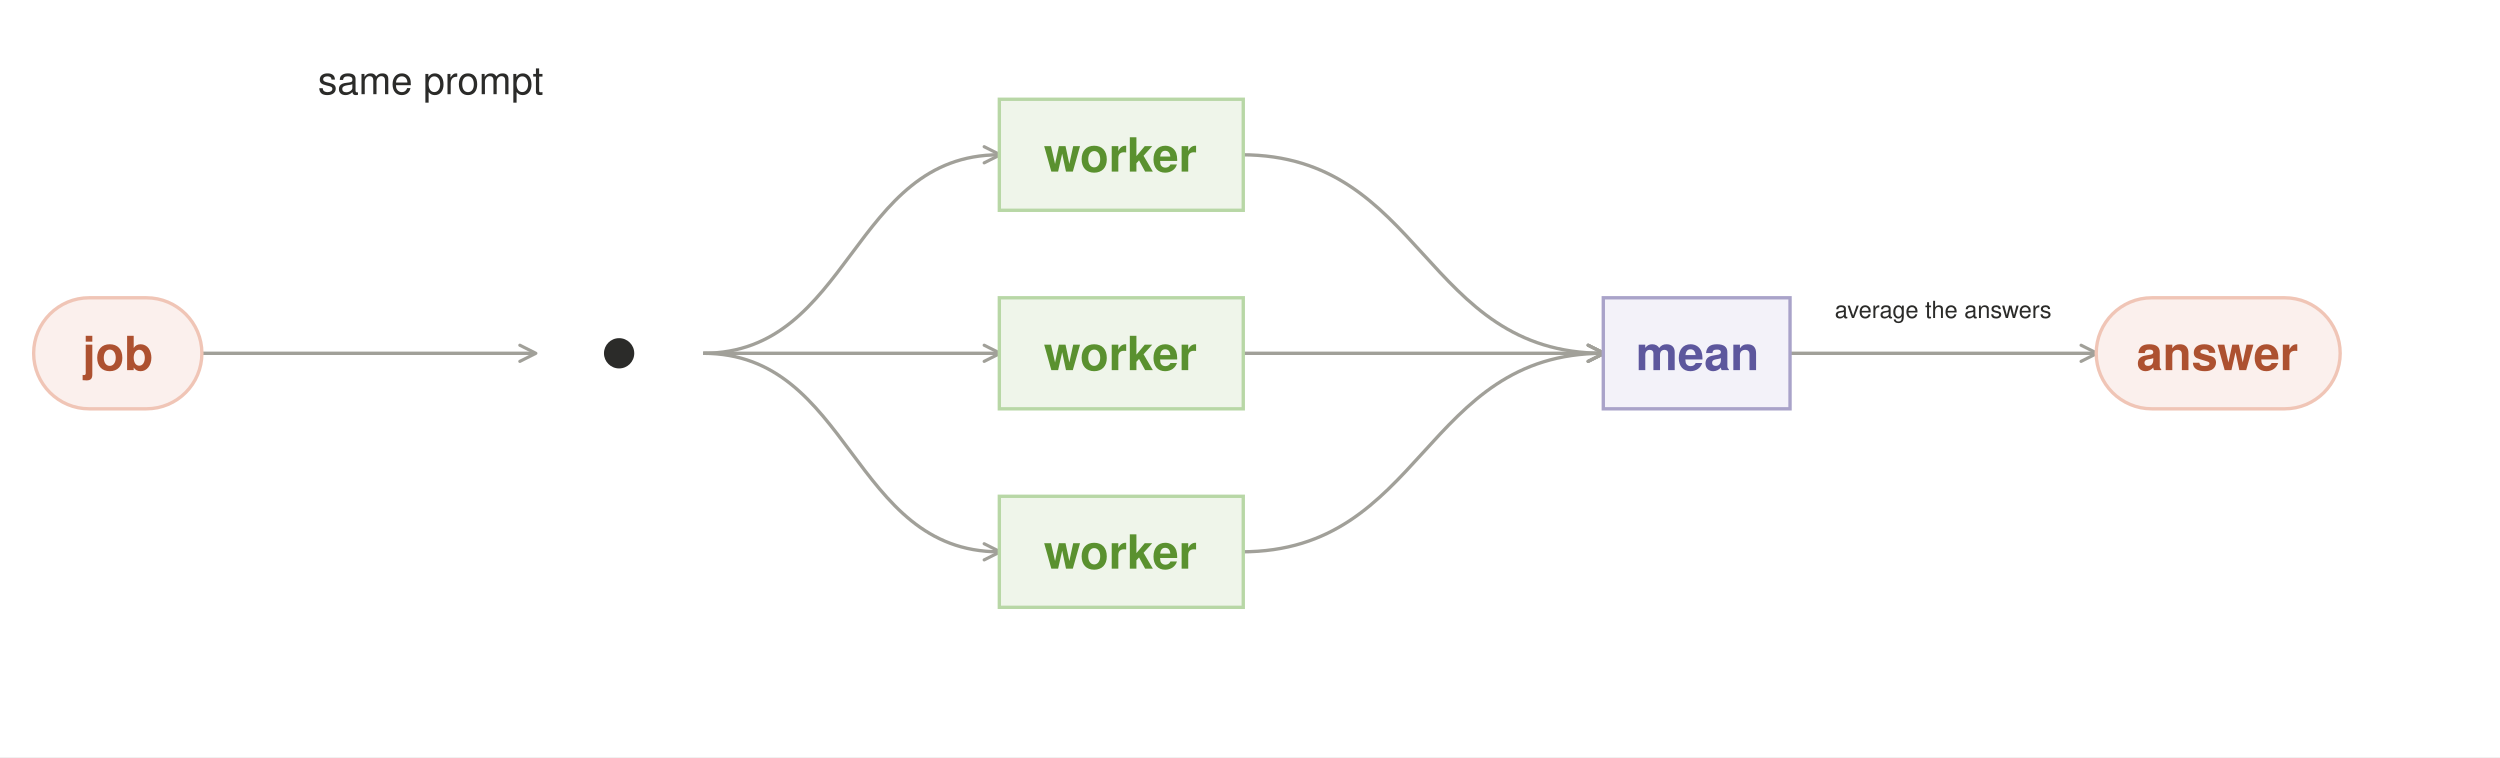
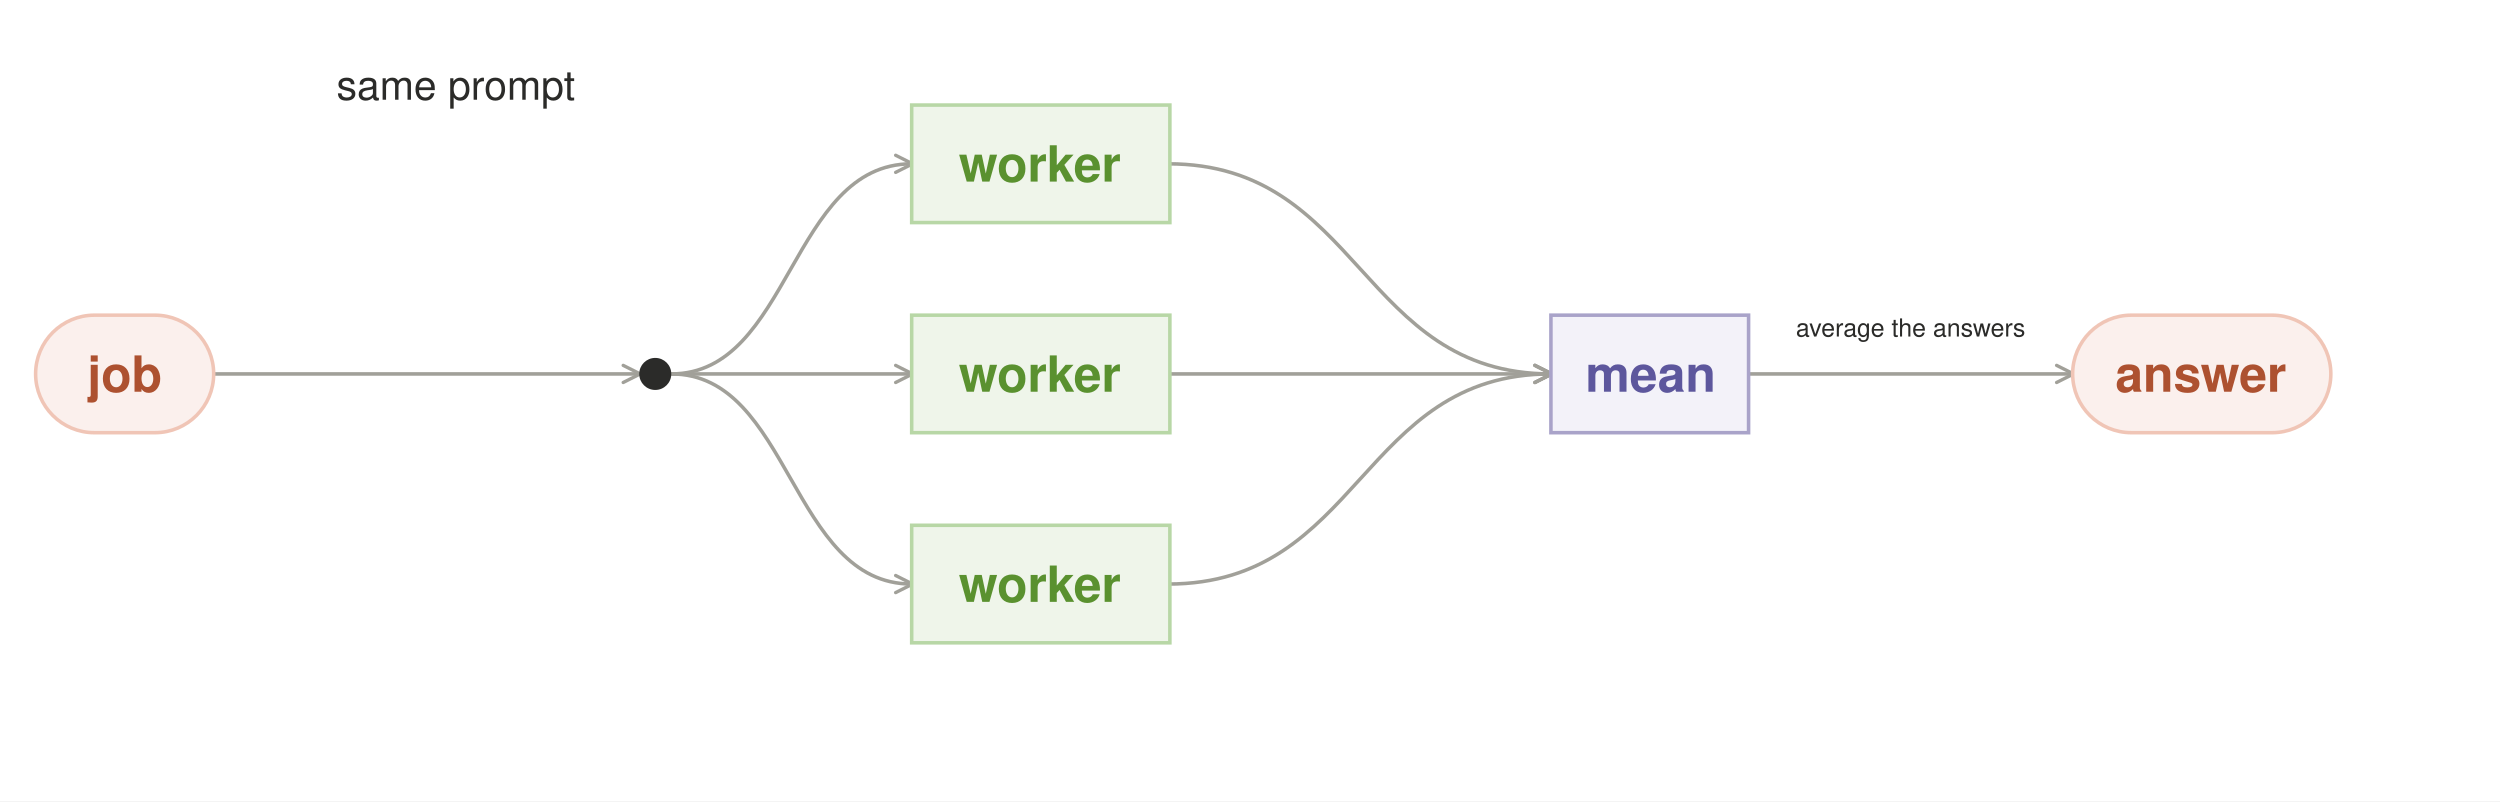
- <svg xmlns="http://www.w3.org/2000/svg" viewBox="0 0 1486 450" font-family="Avenir Next, Nunito, Segoe UI, Helvetica, Arial, sans-serif" role="img" aria-labelledby="t">
+ <svg xmlns="http://www.w3.org/2000/svg" viewBox="0 0 1404 450" font-family="Avenir Next, Nunito, Segoe UI, Helvetica, Arial, sans-serif" role="img" aria-labelledby="t">
  <defs>
    <marker id="ha" markerWidth="13.3" markerHeight="13.3" refX="11" refY="7.0" orient="auto" markerUnits="userSpaceOnUse">
      <path d="M2 2.2 L11.5 7.0 L2 11.8" fill="none" stroke="#a1a099" stroke-width="1.9" stroke-linecap="round" stroke-linejoin="round" />
    </marker>
    <marker id="Ha" markerWidth="18.1" markerHeight="18.1" refX="15" refY="9.5" orient="auto" markerUnits="userSpaceOnUse">
      <path d="M2 3.0 L15.6 9.5 L2 16.0" fill="none" stroke="#a1a099" stroke-width="3.0" stroke-linecap="round" stroke-linejoin="round" />
    </marker>
    <marker id="hg" markerWidth="13.3" markerHeight="13.3" refX="11" refY="7.0" orient="auto" markerUnits="userSpaceOnUse">
      <path d="M2 2.2 L11.5 7.0 L2 11.8" fill="none" stroke="#5a912f" stroke-width="1.9" stroke-linecap="round" stroke-linejoin="round" />
    </marker>
    <marker id="Hg" markerWidth="18.1" markerHeight="18.1" refX="15" refY="9.5" orient="auto" markerUnits="userSpaceOnUse">
      <path d="M2 3.0 L15.6 9.5 L2 16.0" fill="none" stroke="#5a912f" stroke-width="3.0" stroke-linecap="round" stroke-linejoin="round" />
    </marker>
    <marker id="hp" markerWidth="13.3" markerHeight="13.3" refX="11" refY="7.0" orient="auto" markerUnits="userSpaceOnUse">
      <path d="M2 2.2 L11.5 7.0 L2 11.8" fill="none" stroke="#5d579d" stroke-width="1.9" stroke-linecap="round" stroke-linejoin="round" />
    </marker>
    <marker id="Hp" markerWidth="18.1" markerHeight="18.1" refX="15" refY="9.5" orient="auto" markerUnits="userSpaceOnUse">
      <path d="M2 3.0 L15.6 9.5 L2 16.0" fill="none" stroke="#5d579d" stroke-width="3.0" stroke-linecap="round" stroke-linejoin="round" />
    </marker>
    <marker id="hc" markerWidth="13.3" markerHeight="13.3" refX="11" refY="7.0" orient="auto" markerUnits="userSpaceOnUse">
      <path d="M2 2.2 L11.5 7.0 L2 11.8" fill="none" stroke="#ad5130" stroke-width="1.9" stroke-linecap="round" stroke-linejoin="round" />
    </marker>
    <marker id="Hc" markerWidth="18.1" markerHeight="18.1" refX="15" refY="9.5" orient="auto" markerUnits="userSpaceOnUse">
      <path d="M2 3.0 L15.6 9.5 L2 16.0" fill="none" stroke="#ad5130" stroke-width="3.0" stroke-linecap="round" stroke-linejoin="round" />
    </marker>
    <marker id="hk" markerWidth="13.3" markerHeight="13.3" refX="11" refY="7.0" orient="auto" markerUnits="userSpaceOnUse">
      <path d="M2 2.2 L11.5 7.0 L2 11.8" fill="none" stroke="#2b2b29" stroke-width="1.9" stroke-linecap="round" stroke-linejoin="round" />
    </marker>
    <marker id="Hk" markerWidth="18.1" markerHeight="18.1" refX="15" refY="9.5" orient="auto" markerUnits="userSpaceOnUse">
      <path d="M2 3.0 L15.6 9.5 L2 16.0" fill="none" stroke="#2b2b29" stroke-width="3.0" stroke-linecap="round" stroke-linejoin="round" />
    </marker>
  </defs>
-   <rect width="1486" height="450" fill="#fff" />
+   <rect width="1404" height="450" fill="#fff" />
  <text x="256" y="56" text-anchor="middle" fill="#2b2b29" font-size="23">same prompt</text>
-   <text x="1155" y="189" text-anchor="middle" fill="#2b2b29" font-size="14">average the answers</text>
-   <path d="M 120 210 C 219 210, 219 210, 318 210" fill="none" stroke="#a1a099" stroke-width="2" marker-end="url(#ha)" />
-   <path d="M 418 210 C 506 210, 506 92, 594 92" fill="none" stroke="#a1a099" stroke-width="2" marker-end="url(#ha)" />
-   <path d="M 418 210 C 506 210, 506 210, 594 210" fill="none" stroke="#a1a099" stroke-width="2" marker-end="url(#ha)" />
-   <path d="M 418 210 C 506 210, 506 328, 594 328" fill="none" stroke="#a1a099" stroke-width="2" marker-end="url(#ha)" />
-   <path d="M 738 92 C 846 92, 846 210, 953 210" fill="none" stroke="#a1a099" stroke-width="2" marker-end="url(#ha)" />
-   <path d="M 738 210 C 846 210, 846 210, 953 210" fill="none" stroke="#a1a099" stroke-width="2" marker-end="url(#ha)" />
-   <path d="M 738 328 C 846 328, 846 210, 953 210" fill="none" stroke="#a1a099" stroke-width="2" marker-end="url(#ha)" />
-   <path d="M 1064 210 C 1155 210, 1155 210, 1246 210" fill="none" stroke="#a1a099" stroke-width="2" marker-end="url(#ha)" />
+   <text x="1073" y="189" text-anchor="middle" fill="#2b2b29" font-size="14">average the answers</text>
+   <path d="M 120 210 C 240 210, 240 210, 359 210" fill="none" stroke="#a1a099" stroke-width="2" marker-end="url(#ha)" />
+   <path d="M 377 210 C 444 210, 444 92, 512 92" fill="none" stroke="#a1a099" stroke-width="2" marker-end="url(#ha)" />
+   <path d="M 377 210 C 444 210, 444 210, 512 210" fill="none" stroke="#a1a099" stroke-width="2" marker-end="url(#ha)" />
+   <path d="M 377 210 C 444 210, 444 328, 512 328" fill="none" stroke="#a1a099" stroke-width="2" marker-end="url(#ha)" />
+   <path d="M 656 92 C 764 92, 764 210, 871 210" fill="none" stroke="#a1a099" stroke-width="2" marker-end="url(#ha)" />
+   <path d="M 656 210 C 764 210, 764 210, 871 210" fill="none" stroke="#a1a099" stroke-width="2" marker-end="url(#ha)" />
+   <path d="M 656 328 C 764 328, 764 210, 871 210" fill="none" stroke="#a1a099" stroke-width="2" marker-end="url(#ha)" />
+   <path d="M 982 210 C 1073 210, 1073 210, 1164 210" fill="none" stroke="#a1a099" stroke-width="2" marker-end="url(#ha)" />
  <rect x="20" y="177" width="100" height="66" rx="33" fill="#fbf0ed" stroke="#f0c5b6" stroke-width="2" />
  <text x="70" y="220" text-anchor="middle" fill="#ad5130" font-size="28" font-weight="600">job</text>
  <circle cx="368" cy="210" r="9" fill="#2b2b29" />
-   <rect x="594" y="59" width="145" height="66" rx="0" fill="#eff5ea" stroke="#b8d7a6" stroke-width="2" />
-   <text x="666" y="102" text-anchor="middle" fill="#5a912f" font-size="28" font-weight="600">worker</text>
-   <rect x="594" y="177" width="145" height="66" rx="0" fill="#eff5ea" stroke="#b8d7a6" stroke-width="2" />
-   <text x="666" y="220" text-anchor="middle" fill="#5a912f" font-size="28" font-weight="600">worker</text>
-   <rect x="594" y="295" width="145" height="66" rx="0" fill="#eff5ea" stroke="#b8d7a6" stroke-width="2" />
-   <text x="666" y="338" text-anchor="middle" fill="#5a912f" font-size="28" font-weight="600">worker</text>
-   <rect x="953" y="177" width="111" height="66" rx="0" fill="#f3f2f9" stroke="#a9a3c9" stroke-width="2" />
-   <text x="1009" y="220" text-anchor="middle" fill="#5d579d" font-size="28" font-weight="600">mean</text>
-   <rect x="1246" y="177" width="145" height="66" rx="33" fill="#fbf0ed" stroke="#f0c5b6" stroke-width="2" />
-   <text x="1318" y="220" text-anchor="middle" fill="#ad5130" font-size="28" font-weight="600">answer</text>
+   <rect x="512" y="59" width="145" height="66" rx="0" fill="#eff5ea" stroke="#b8d7a6" stroke-width="2" />
+   <text x="584" y="102" text-anchor="middle" fill="#5a912f" font-size="28" font-weight="600">worker</text>
+   <rect x="512" y="177" width="145" height="66" rx="0" fill="#eff5ea" stroke="#b8d7a6" stroke-width="2" />
+   <text x="584" y="220" text-anchor="middle" fill="#5a912f" font-size="28" font-weight="600">worker</text>
+   <rect x="512" y="295" width="145" height="66" rx="0" fill="#eff5ea" stroke="#b8d7a6" stroke-width="2" />
+   <text x="584" y="338" text-anchor="middle" fill="#5a912f" font-size="28" font-weight="600">worker</text>
+   <rect x="871" y="177" width="111" height="66" rx="0" fill="#f3f2f9" stroke="#a9a3c9" stroke-width="2" />
+   <text x="927" y="220" text-anchor="middle" fill="#5d579d" font-size="28" font-weight="600">mean</text>
+   <rect x="1164" y="177" width="145" height="66" rx="33" fill="#fbf0ed" stroke="#f0c5b6" stroke-width="2" />
+   <text x="1236" y="220" text-anchor="middle" fill="#ad5130" font-size="28" font-weight="600">answer</text>
</svg>
